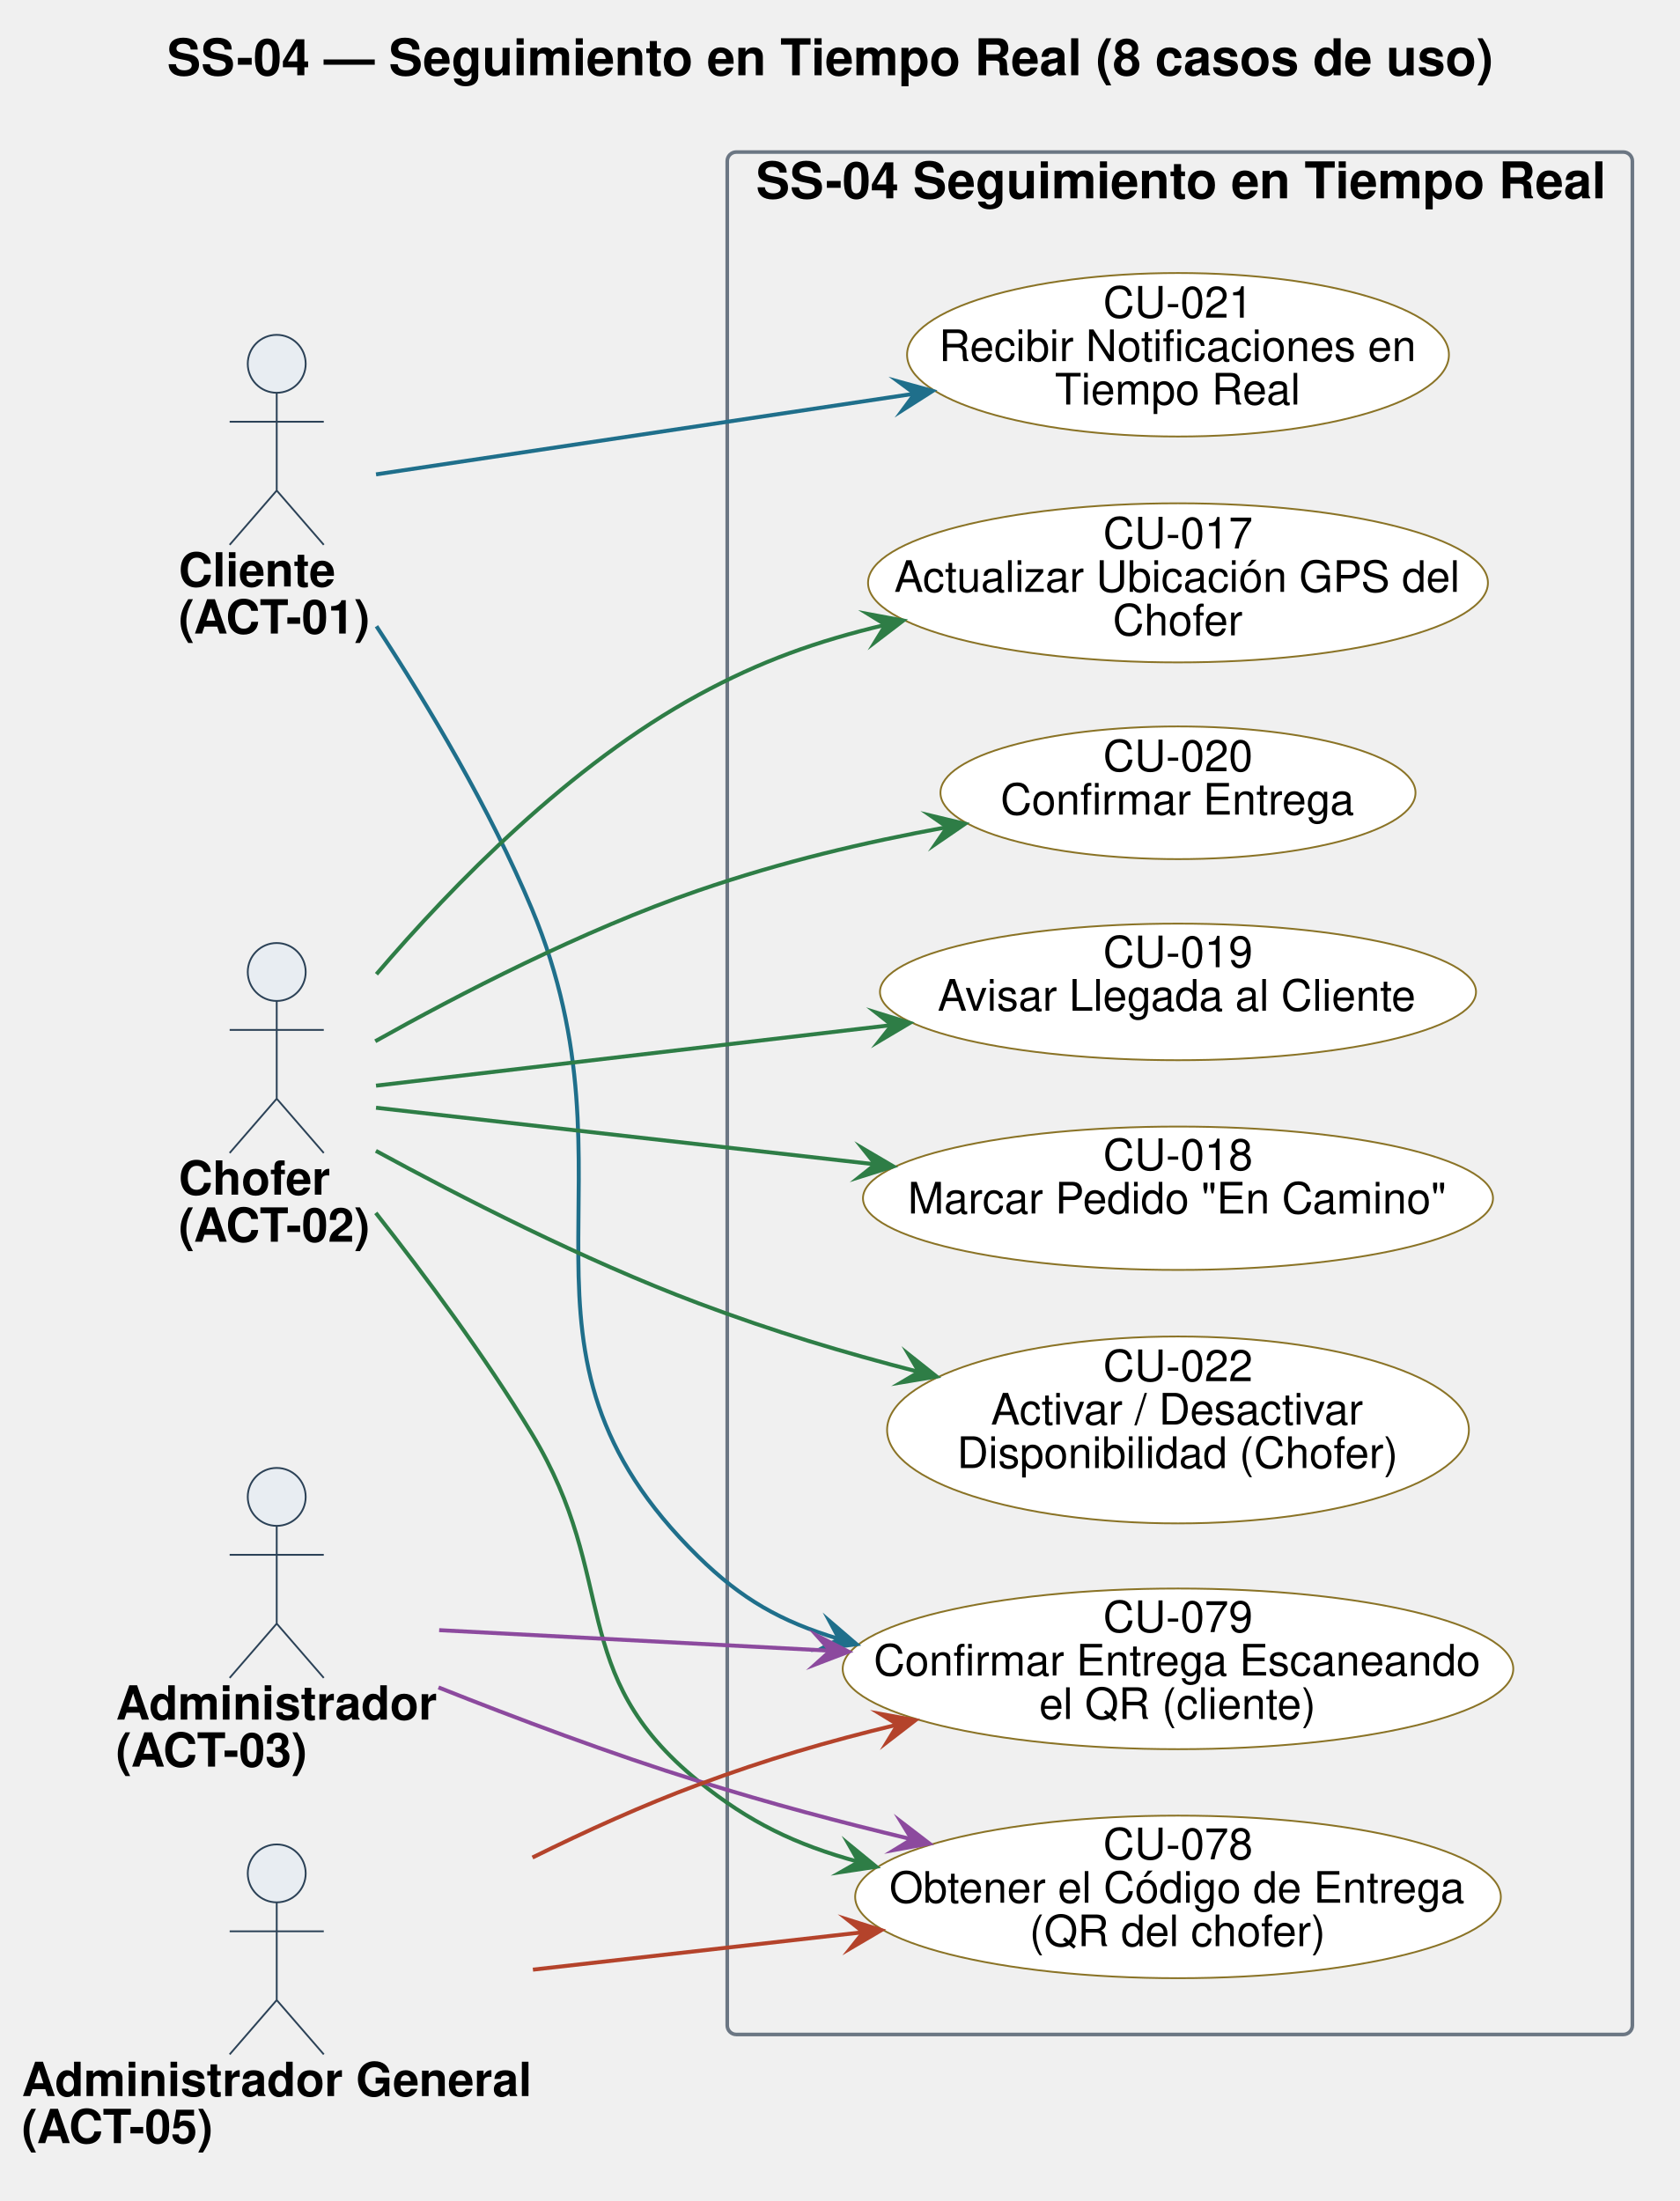
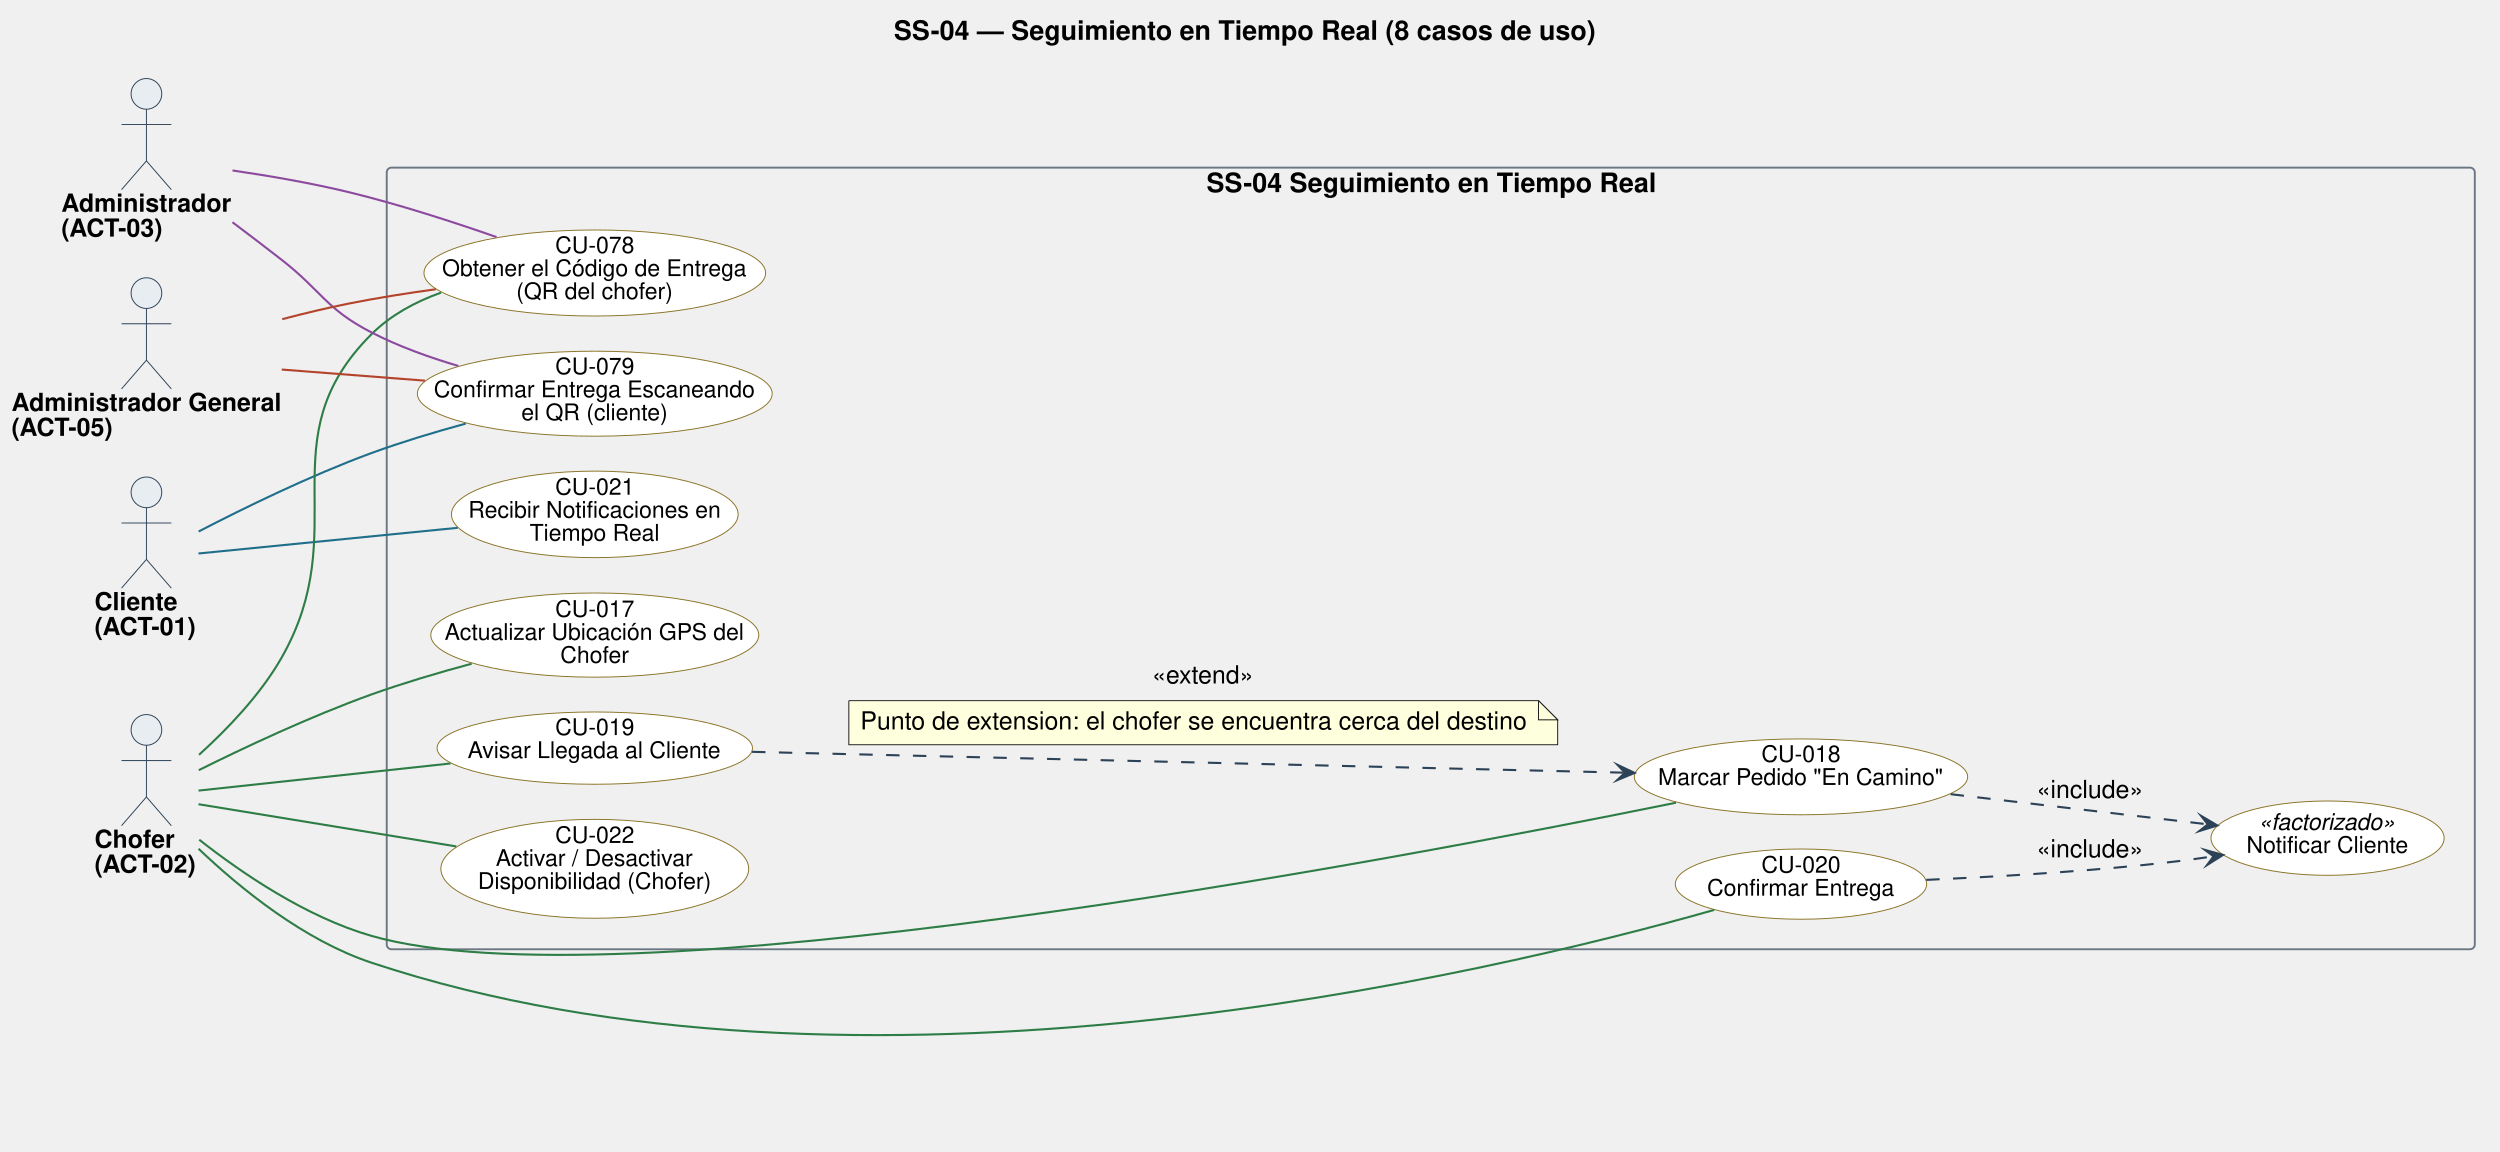
- <svg xmlns="http://www.w3.org/2000/svg" version="1.1" data-diagram-type="DESCRIPTION" style="width:725px;height:950px;background:#FFFFFF;" width="725px" height="950px" viewBox="0 0 725 950" zoomAndPan="magnify" preserveAspectRatio="none" contentStyleType="text/css">
+ <svg xmlns="http://www.w3.org/2000/svg" version="1.1" data-diagram-type="DESCRIPTION" style="width:2039px;height:939px;background:#FFFFFF;" width="2039.063px" height="939.063px" viewBox="0 0 2039 939" zoomAndPan="magnify" preserveAspectRatio="none" contentStyleType="text/css">
  <defs />
  <g font-family="sans-serif" lengthAdjust="spacing">
    <g class="title" data-source-line="1">
-       <text x="72.049" y="32.469" fill="#000" font-size="21.875" textLength="571.324" font-weight="700" font-family="Helvetica">SS-04 — Seguimiento en Tiempo Real (8 casos de uso)</text>
+       <text x="729.033" y="32.469" fill="#000" font-size="21.875" textLength="571.324" font-weight="700" font-family="Helvetica">SS-04 — Seguimiento en Tiempo Real (8 casos de uso)</text>
    </g>
-     <g class="cluster" data-qualified-name="SS-04 Seguimiento en Tiempo Real" id="ent0005" data-source-line="39">
-       <rect x="313.859" y="65.625" width="390.625" height="812.5" fill="none" style="stroke:#6B7683;stroke-width:1.563;" rx="3.906" ry="3.906" />
-       <text x="326.23" y="85.594" fill="#000" font-size="21.875" textLength="365.883" font-weight="700" font-family="Helvetica">SS-04 Seguimiento en Tiempo Real</text>
+     <g class="cluster" data-qualified-name="SS-04 Seguimiento en Tiempo Real" id="ent0005" data-source-line="41">
+       <rect x="315.422" y="136.719" width="1703.031" height="637.5" fill="none" style="stroke:#6B7683;stroke-width:1.563;" rx="3.906" ry="3.906" />
+       <text x="983.996" y="156.688" fill="#000" font-size="21.875" textLength="365.883" font-weight="700" font-family="Helvetica">SS-04 Seguimiento en Tiempo Real</text>
    </g>
-     <g class="entity" data-qualified-name="SS-04 Seguimiento en Tiempo Real.U017" id="ent0006" data-source-line="40">
-       <ellipse cx="508.388" cy="251.568" rx="133.763" ry="34.334" fill="#FFF" style="stroke:#8A7326;stroke-width:0.781;" />
-       <text x="476.084" y="236.724" fill="#000" font-size="18.75" textLength="64.609" font-family="Helvetica">CU-017</text>
-       <text x="385.936" y="255.474" fill="#000" font-size="18.75" textLength="244.904" font-family="Helvetica">Actualizar Ubicación GPS del</text>
-       <text x="480.249" y="274.224" fill="#000" font-size="18.75" textLength="56.277" font-family="Helvetica">Chofer</text>
+     <g class="entity" data-qualified-name="SS-04 Seguimiento en Tiempo Real.U017" id="ent0006" data-source-line="42">
+       <ellipse cx="485.107" cy="517.974" rx="133.763" ry="34.334" fill="#FFF" style="stroke:#8A7326;stroke-width:0.781;" />
+       <text x="452.802" y="503.131" fill="#000" font-size="18.75" textLength="64.609" font-family="Helvetica">CU-017</text>
+       <text x="362.655" y="521.881" fill="#000" font-size="18.75" textLength="244.904" font-family="Helvetica">Actualizar Ubicación GPS del</text>
+       <text x="456.968" y="540.631" fill="#000" font-size="18.75" textLength="56.277" font-family="Helvetica">Chofer</text>
    </g>
-     <g class="entity" data-qualified-name="SS-04 Seguimiento en Tiempo Real.U018" id="ent0007" data-source-line="41">
-       <ellipse cx="508.385" cy="517.19" rx="135.948" ry="30.94" fill="#FFF" style="stroke:#8A7326;stroke-width:0.781;" />
-       <text x="476.081" y="505.026" fill="#000" font-size="18.75" textLength="64.609" font-family="Helvetica">CU-018</text>
-       <text x="391.784" y="523.776" fill="#000" font-size="18.75" textLength="233.203" font-family="Helvetica">Marcar Pedido "En Camino"</text>
+     <g class="entity" data-qualified-name="SS-04 Seguimiento en Tiempo Real.U018" id="ent0007" data-source-line="43">
+       <ellipse cx="1468.885" cy="633.596" rx="135.948" ry="30.94" fill="#FFF" style="stroke:#8A7326;stroke-width:0.781;" />
+       <text x="1436.581" y="621.432" fill="#000" font-size="18.75" textLength="64.609" font-family="Helvetica">CU-018</text>
+       <text x="1352.284" y="640.182" fill="#000" font-size="18.75" textLength="233.203" font-family="Helvetica">Marcar Pedido "En Camino"</text>
    </g>
-     <g class="entity" data-qualified-name="SS-04 Seguimiento en Tiempo Real.U019" id="ent0008" data-source-line="42">
-       <ellipse cx="508.385" cy="428.13" rx="128.619" ry="29.474" fill="#FFF" style="stroke:#8A7326;stroke-width:0.781;" />
-       <text x="476.08" y="417.482" fill="#000" font-size="18.75" textLength="64.609" font-family="Helvetica">CU-019</text>
-       <text x="404.678" y="436.232" fill="#000" font-size="18.75" textLength="207.413" font-family="Helvetica">Avisar Llegada al Cliente</text>
+     <g class="entity" data-qualified-name="SS-04 Seguimiento en Tiempo Real.U019" id="ent0008" data-source-line="44">
+       <ellipse cx="485.103" cy="610.161" rx="128.619" ry="29.474" fill="#FFF" style="stroke:#8A7326;stroke-width:0.781;" />
+       <text x="452.799" y="599.513" fill="#000" font-size="18.75" textLength="64.609" font-family="Helvetica">CU-019</text>
+       <text x="381.397" y="618.263" fill="#000" font-size="18.75" textLength="207.413" font-family="Helvetica">Avisar Llegada al Cliente</text>
    </g>
-     <g class="entity" data-qualified-name="SS-04 Seguimiento en Tiempo Real.U020" id="ent0009" data-source-line="43">
-       <ellipse cx="508.385" cy="342.181" rx="102.51" ry="28.635" fill="#FFF" style="stroke:#8A7326;stroke-width:0.781;" />
-       <text x="476.081" y="332.859" fill="#000" font-size="18.75" textLength="64.609" font-family="Helvetica">CU-020</text>
-       <text x="431.792" y="351.609" fill="#000" font-size="18.75" textLength="153.186" font-family="Helvetica">Confirmar Entrega</text>
+     <g class="entity" data-qualified-name="SS-04 Seguimiento en Tiempo Real.U020" id="ent0009" data-source-line="45">
+       <ellipse cx="1468.885" cy="721.088" rx="102.51" ry="28.635" fill="#FFF" style="stroke:#8A7326;stroke-width:0.781;" />
+       <text x="1436.581" y="711.765" fill="#000" font-size="18.75" textLength="64.609" font-family="Helvetica">CU-020</text>
+       <text x="1392.292" y="730.515" fill="#000" font-size="18.75" textLength="153.186" font-family="Helvetica">Confirmar Entrega</text>
    </g>
-     <g class="entity" data-qualified-name="SS-04 Seguimiento en Tiempo Real.U021" id="ent0010" data-source-line="44">
-       <ellipse cx="508.392" cy="153.127" rx="116.923" ry="35.284" fill="#FFF" style="stroke:#8A7326;stroke-width:0.781;" />
-       <text x="476.088" y="137.107" fill="#000" font-size="18.75" textLength="64.609" font-family="Helvetica">CU-021</text>
-       <text x="405.221" y="155.857" fill="#000" font-size="18.75" textLength="206.342" font-family="Helvetica">Recibir Notificaciones en</text>
-       <text x="455.246" y="174.607" fill="#000" font-size="18.75" textLength="106.293" font-family="Helvetica">Tiempo Real</text>
+     <g class="entity" data-qualified-name="SS-04 Seguimiento en Tiempo Real.U021" id="ent0010" data-source-line="46">
+       <ellipse cx="485.111" cy="419.534" rx="116.923" ry="35.284" fill="#FFF" style="stroke:#8A7326;stroke-width:0.781;" />
+       <text x="452.806" y="403.513" fill="#000" font-size="18.75" textLength="64.609" font-family="Helvetica">CU-021</text>
+       <text x="381.94" y="422.263" fill="#000" font-size="18.75" textLength="206.342" font-family="Helvetica">Recibir Notificaciones en</text>
+       <text x="431.964" y="441.013" fill="#000" font-size="18.75" textLength="106.293" font-family="Helvetica">Tiempo Real</text>
    </g>
-     <g class="entity" data-qualified-name="SS-04 Seguimiento en Tiempo Real.U022" id="ent0011" data-source-line="45">
-       <ellipse cx="508.389" cy="617.193" rx="125.545" ry="40.334" fill="#FFF" style="stroke:#8A7326;stroke-width:0.781;" />
-       <text x="476.084" y="596.125" fill="#000" font-size="18.75" textLength="64.609" font-family="Helvetica">CU-022</text>
-       <text x="427.639" y="614.875" fill="#000" font-size="18.75" textLength="161.499" font-family="Helvetica">Activar / Desactivar</text>
-       <text x="413.032" y="633.625" fill="#000" font-size="18.75" textLength="190.714" font-family="Helvetica">Disponibilidad (Chofer)</text>
+     <g class="entity" data-qualified-name="SS-04 Seguimiento en Tiempo Real.U022" id="ent0011" data-source-line="47">
+       <ellipse cx="485.107" cy="708.599" rx="125.545" ry="40.334" fill="#FFF" style="stroke:#8A7326;stroke-width:0.781;" />
+       <text x="452.803" y="687.531" fill="#000" font-size="18.75" textLength="64.609" font-family="Helvetica">CU-022</text>
+       <text x="404.358" y="706.281" fill="#000" font-size="18.75" textLength="161.499" font-family="Helvetica">Activar / Desactivar</text>
+       <text x="389.751" y="725.031" fill="#000" font-size="18.75" textLength="190.714" font-family="Helvetica">Disponibilidad (Chofer)</text>
    </g>
-     <g class="entity" data-qualified-name="SS-04 Seguimiento en Tiempo Real.U078" id="ent0012" data-source-line="46">
-       <ellipse cx="508.392" cy="818.745" rx="139.33" ry="35.089" fill="#FFF" style="stroke:#8A7326;stroke-width:0.781;" />
-       <text x="476.088" y="802.513" fill="#000" font-size="18.75" textLength="64.609" font-family="Helvetica">CU-078</text>
-       <text x="383.83" y="821.263" fill="#000" font-size="18.75" textLength="249.124" font-family="Helvetica">Obtener el Código de Entrega</text>
-       <text x="444.31" y="840.013" fill="#000" font-size="18.75" textLength="128.165" font-family="Helvetica">(QR del chofer)</text>
+     <g class="entity" data-qualified-name="SS-04 Seguimiento en Tiempo Real.U078" id="ent0012" data-source-line="48">
+       <ellipse cx="485.111" cy="222.651" rx="139.33" ry="35.089" fill="#FFF" style="stroke:#8A7326;stroke-width:0.781;" />
+       <text x="452.807" y="206.419" fill="#000" font-size="18.75" textLength="64.609" font-family="Helvetica">CU-078</text>
+       <text x="360.549" y="225.169" fill="#000" font-size="18.75" textLength="249.124" font-family="Helvetica">Obtener el Código de Entrega</text>
+       <text x="421.029" y="243.919" fill="#000" font-size="18.75" textLength="128.165" font-family="Helvetica">(QR del chofer)</text>
    </g>
-     <g class="entity" data-qualified-name="SS-04 Seguimiento en Tiempo Real.U079" id="ent0013" data-source-line="47">
-       <ellipse cx="508.386" cy="720.314" rx="144.699" ry="34.673" fill="#FFF" style="stroke:#8A7326;stroke-width:0.781;" />
-       <text x="476.082" y="704.447" fill="#000" font-size="18.75" textLength="64.609" font-family="Helvetica">CU-079</text>
-       <text x="377.063" y="723.197" fill="#000" font-size="18.75" textLength="262.646" font-family="Helvetica">Confirmar Entrega Escaneando</text>
-       <text x="448.474" y="741.947" fill="#000" font-size="18.75" textLength="119.824" font-family="Helvetica">el QR (cliente)</text>
+     <g class="entity" data-qualified-name="SS-04 Seguimiento en Tiempo Real.U079" id="ent0013" data-source-line="49">
+       <ellipse cx="485.105" cy="321.095" rx="144.699" ry="34.673" fill="#FFF" style="stroke:#8A7326;stroke-width:0.781;" />
+       <text x="452.801" y="305.228" fill="#000" font-size="18.75" textLength="64.609" font-family="Helvetica">CU-079</text>
+       <text x="353.782" y="323.978" fill="#000" font-size="18.75" textLength="262.646" font-family="Helvetica">Confirmar Entrega Escaneando</text>
+       <text x="425.193" y="342.728" fill="#000" font-size="18.75" textLength="119.824" font-family="Helvetica">el QR (cliente)</text>
    </g>
-     <g class="entity" data-qualified-name="A01" id="ent0001" data-source-line="34">
-       <ellipse cx="119.425" cy="157.031" rx="12.5" ry="12.5" fill="#E8EDF2" style="stroke:#2C4257;stroke-width:0.781;" />
-       <path d="M119.425,169.531 L119.425,211.719 M99.113,182.031 L139.738,182.031 M119.425,211.719 L99.113,235.156 M119.425,211.719 L139.738,235.156" style="stroke:#2C4257;stroke-width:0.781;" fill="none" />
-       <text x="77.109" y="253.141" fill="#000" font-size="20.313" textLength="67.722" font-weight="700" font-family="Helvetica">Cliente</text>
-       <text x="77.109" y="273.454" fill="#000" font-size="20.313" textLength="84.632" font-weight="700" font-family="Helvetica">(ACT-01)</text>
+     <g class="entity" data-qualified-name="SS-04 Seguimiento en Tiempo Real.F_AVISO" id="ent0014" data-source-line="50">
+       <ellipse cx="1898.356" cy="683.601" rx="95.09" ry="30.304" fill="#FFF" style="stroke:#8A7326;stroke-width:0.781;" />
+       <text x="1842.069" y="676.837" fill="#000" font-size="18.75" textLength="112.573" font-style="italic" font-family="Helvetica">«factorizado»</text>
+       <text x="1832.186" y="695.587" fill="#000" font-size="18.75" textLength="132.339" font-family="Helvetica">Notificar Cliente</text>
    </g>
-     <g class="entity" data-qualified-name="A02" id="ent0002" data-source-line="35">
-       <ellipse cx="119.425" cy="419.531" rx="12.5" ry="12.5" fill="#E8EDF2" style="stroke:#2C4257;stroke-width:0.781;" />
-       <path d="M119.425,432.031 L119.425,474.219 M99.113,444.531 L139.738,444.531 M119.425,474.219 L99.113,497.656 M119.425,474.219 L139.738,497.656" style="stroke:#2C4257;stroke-width:0.781;" fill="none" />
-       <text x="77.109" y="515.641" fill="#000" font-size="20.313" textLength="65.45" font-weight="700" font-family="Helvetica">Chofer</text>
-       <text x="77.109" y="535.954" fill="#000" font-size="20.313" textLength="84.632" font-weight="700" font-family="Helvetica">(ACT-02)</text>
+     <g class="entity" data-qualified-name="A01" id="ent0001" data-source-line="36">
+       <ellipse cx="119.425" cy="401.563" rx="12.5" ry="12.5" fill="#E8EDF2" style="stroke:#2C4257;stroke-width:0.781;" />
+       <path d="M119.425,414.063 L119.425,456.25 M99.113,426.563 L139.738,426.563 M119.425,456.25 L99.113,479.688 M119.425,456.25 L139.738,479.688" style="stroke:#2C4257;stroke-width:0.781;" fill="none" />
+       <text x="77.109" y="497.672" fill="#000" font-size="20.313" textLength="67.722" font-weight="700" font-family="Helvetica">Cliente</text>
+       <text x="77.109" y="517.985" fill="#000" font-size="20.313" textLength="84.632" font-weight="700" font-family="Helvetica">(ACT-01)</text>
    </g>
-     <g class="entity" data-qualified-name="A03" id="ent0003" data-source-line="36">
-       <ellipse cx="119.423" cy="646.094" rx="12.5" ry="12.5" fill="#E8EDF2" style="stroke:#2C4257;stroke-width:0.781;" />
-       <path d="M119.423,658.594 L119.423,700.781 M99.111,671.094 L139.736,671.094 M119.423,700.781 L99.111,724.219 M119.423,700.781 L139.736,724.219" style="stroke:#2C4257;stroke-width:0.781;" fill="none" />
-       <text x="50.016" y="742.204" fill="#000" font-size="20.313" textLength="138.815" font-weight="700" font-family="Helvetica">Administrador</text>
-       <text x="50.016" y="762.516" fill="#000" font-size="20.313" textLength="84.632" font-weight="700" font-family="Helvetica">(ACT-03)</text>
+     <g class="entity" data-qualified-name="A02" id="ent0002" data-source-line="37">
+       <ellipse cx="119.425" cy="595.313" rx="12.5" ry="12.5" fill="#E8EDF2" style="stroke:#2C4257;stroke-width:0.781;" />
+       <path d="M119.425,607.813 L119.425,650 M99.113,620.313 L139.738,620.313 M119.425,650 L99.113,673.438 M119.425,650 L139.738,673.438" style="stroke:#2C4257;stroke-width:0.781;" fill="none" />
+       <text x="77.109" y="691.422" fill="#000" font-size="20.313" textLength="65.45" font-weight="700" font-family="Helvetica">Chofer</text>
+       <text x="77.109" y="711.735" fill="#000" font-size="20.313" textLength="84.632" font-weight="700" font-family="Helvetica">(ACT-02)</text>
    </g>
-     <g class="entity" data-qualified-name="A05" id="ent0004" data-source-line="37">
-       <ellipse cx="119.427" cy="808.594" rx="12.5" ry="12.5" fill="#E8EDF2" style="stroke:#2C4257;stroke-width:0.781;" />
-       <path d="M119.427,821.094 L119.427,863.281 M99.115,833.594 L139.74,833.594 M119.427,863.281 L99.115,886.719 M119.427,863.281 L139.74,886.719" style="stroke:#2C4257;stroke-width:0.781;" fill="none" />
-       <text x="9.375" y="904.704" fill="#000" font-size="20.313" textLength="220.105" font-weight="700" font-family="Helvetica">Administrador General</text>
-       <text x="9.375" y="925.016" fill="#000" font-size="20.313" textLength="84.632" font-weight="700" font-family="Helvetica">(ACT-05)</text>
+     <g class="entity" data-qualified-name="A03" id="ent0003" data-source-line="38">
+       <ellipse cx="119.423" cy="76.563" rx="12.5" ry="12.5" fill="#E8EDF2" style="stroke:#2C4257;stroke-width:0.781;" />
+       <path d="M119.423,89.063 L119.423,131.25 M99.111,101.563 L139.736,101.563 M119.423,131.25 L99.111,154.688 M119.423,131.25 L139.736,154.688" style="stroke:#2C4257;stroke-width:0.781;" fill="none" />
+       <text x="50.016" y="172.672" fill="#000" font-size="20.313" textLength="138.815" font-weight="700" font-family="Helvetica">Administrador</text>
+       <text x="50.016" y="192.985" fill="#000" font-size="20.313" textLength="84.632" font-weight="700" font-family="Helvetica">(ACT-03)</text>
    </g>
-     <g class="link" data-entity-1="ent0001" data-entity-2="ent0010" id="lnk14" data-source-line="50" data-link-type="dependency">
-       <path d="M162.281,204.75 C219.141,196.234 315.758,181.752 394.774,169.908" style="stroke:#1F6F8B;stroke-width:1.719;" fill="none" id="A01-to-U021" />
-       <polygon points="402.5,168.75,387.666,164.654,394.774,169.908,389.519,177.016,402.5,168.75" fill="#1F6F8B" style="stroke:#1F6F8B;stroke-width:1.719;stroke-linejoin:miter;stroke-miterlimit:10;" />
+     <g class="entity" data-qualified-name="A05" id="ent0004" data-source-line="39">
+       <ellipse cx="119.427" cy="239.063" rx="12.5" ry="12.5" fill="#E8EDF2" style="stroke:#2C4257;stroke-width:0.781;" />
+       <path d="M119.427,251.563 L119.427,293.75 M99.115,264.063 L139.74,264.063 M119.427,293.75 L99.115,317.188 M119.427,293.75 L139.74,317.188" style="stroke:#2C4257;stroke-width:0.781;" fill="none" />
+       <text x="9.375" y="335.172" fill="#000" font-size="20.313" textLength="220.105" font-weight="700" font-family="Helvetica">Administrador General</text>
+       <text x="9.375" y="355.485" fill="#000" font-size="20.313" textLength="84.632" font-weight="700" font-family="Helvetica">(ACT-05)</text>
    </g>
-     <g class="link" data-entity-1="ent0001" data-entity-2="ent0013" id="lnk15" data-source-line="51" data-link-type="dependency">
-       <path d="M162.469,270.297 C184.906,304.625 211.609,349.375 229.484,392.188 C278.922,510.625 209.703,582.031 301.359,671.875 C320.063,690.219 336.877,699.846 362.158,707.44" style="stroke:#1F6F8B;stroke-width:1.719;" fill="none" id="A01-to-U079" />
-       <polygon points="369.641,709.688,357.971,699.656,362.158,707.44,354.375,711.628,369.641,709.688" fill="#1F6F8B" style="stroke:#1F6F8B;stroke-width:1.719;stroke-linejoin:miter;stroke-miterlimit:10;" />
+     <g class="link" data-entity-1="ent0001" data-entity-2="ent0010" id="lnk15" data-source-line="53" data-link-type="association">
+       <path d="M161.875,451.422 C212.797,446.375 301.828,437.547 373.328,430.469" style="stroke:#1F6F8B;stroke-width:1.719;" fill="none" id="A01-U021" />
    </g>
-     <g class="link" data-entity-1="ent0002" data-entity-2="ent0006" id="lnk16" data-source-line="52" data-link-type="dependency">
-       <path d="M162.453,420.484 C195.859,381.406 246.219,330.016 301.359,300 C328.391,285.281 352.213,276.813 382.213,269.656" style="stroke:#2E7D46;stroke-width:1.719;" fill="none" id="A02-to-U017" />
-       <polygon points="389.813,267.844,374.684,265.027,382.213,269.656,377.584,277.186,389.813,267.844" fill="#2E7D46" style="stroke:#2E7D46;stroke-width:1.719;stroke-linejoin:miter;stroke-miterlimit:10;" />
+     <g class="link" data-entity-1="ent0001" data-entity-2="ent0013" id="lnk16" data-source-line="54" data-link-type="association">
+       <path d="M161.984,433.5 C198.281,414.687 253.078,387.828 302.922,369.531 C327.453,360.531 354.422,352.406 379.859,345.484" style="stroke:#1F6F8B;stroke-width:1.719;" fill="none" id="A01-U079" />
    </g>
-     <g class="link" data-entity-1="ent0002" data-entity-2="ent0007" id="lnk17" data-source-line="53" data-link-type="dependency">
-       <path d="M162.281,478.125 C215.156,484.109 301.331,493.885 377.769,502.557" style="stroke:#2E7D46;stroke-width:1.719;" fill="none" id="A02-to-U018" />
-       <polygon points="385.531,503.438,372.263,495.642,377.769,502.557,370.854,508.062,385.531,503.438" fill="#2E7D46" style="stroke:#2E7D46;stroke-width:1.719;stroke-linejoin:miter;stroke-miterlimit:10;" />
+     <g class="link" data-entity-1="ent0002" data-entity-2="ent0006" id="lnk17" data-source-line="55" data-link-type="association">
+       <path d="M162.094,628.156 C198.438,610.078 253.266,584.234 302.922,566.406 C329.047,557.031 357.875,548.516 384.672,541.328" style="stroke:#2E7D46;stroke-width:1.719;" fill="none" id="A02-U017" />
    </g>
-     <g class="link" data-entity-1="ent0002" data-entity-2="ent0008" id="lnk18" data-source-line="54" data-link-type="dependency">
-       <path d="M162.281,468.594 C216.813,462.188 307.241,451.568 384.897,442.443" style="stroke:#2E7D46;stroke-width:1.719;" fill="none" id="A02-to-U019" />
-       <polygon points="392.656,441.531,377.96,436.965,384.897,442.443,379.419,449.38,392.656,441.531" fill="#2E7D46" style="stroke:#2E7D46;stroke-width:1.719;stroke-linejoin:miter;stroke-miterlimit:10;" />
+     <g class="link" data-entity-1="ent0002" data-entity-2="ent0007" id="lnk18" data-source-line="56" data-link-type="association">
+       <path d="M162.5,684.859 C197.375,712.297 249.891,748.047 302.922,763.281 C502.187,820.594 1122.563,704.375 1366.938,654.672" style="stroke:#2E7D46;stroke-width:1.719;" fill="none" id="A02-U018" />
    </g>
-     <g class="link" data-entity-1="ent0002" data-entity-2="ent0009" id="lnk19" data-source-line="55" data-link-type="dependency">
-       <path d="M161.953,449.422 C197.688,429.406 251.484,401.5 301.359,384.375 C338.203,371.734 372.473,363.699 408.802,356.996" style="stroke:#2E7D46;stroke-width:1.719;" fill="none" id="A02-to-U020" />
-       <polygon points="416.484,355.578,401.521,351.984,408.802,356.996,403.789,364.276,416.484,355.578" fill="#2E7D46" style="stroke:#2E7D46;stroke-width:1.719;stroke-linejoin:miter;stroke-miterlimit:10;" />
+     <g class="link" data-entity-1="ent0002" data-entity-2="ent0008" id="lnk19" data-source-line="57" data-link-type="association">
+       <path d="M161.875,644.812 C211.422,639.484 297,630.266 367.438,622.672" style="stroke:#2E7D46;stroke-width:1.719;" fill="none" id="A02-U019" />
    </g>
-     <g class="link" data-entity-1="ent0002" data-entity-2="ent0011" id="lnk20" data-source-line="56" data-link-type="dependency">
-       <path d="M162.219,496.734 C198.109,516.297 251.984,543.953 301.359,562.5 C334.188,574.828 363.374,583.592 396.624,592.186" style="stroke:#2E7D46;stroke-width:1.719;" fill="none" id="A02-to-U022" />
-       <polygon points="404.188,594.141,392.136,584.571,396.624,592.186,389.008,596.673,404.188,594.141" fill="#2E7D46" style="stroke:#2E7D46;stroke-width:1.719;stroke-linejoin:miter;stroke-miterlimit:10;" />
+     <g class="link" data-entity-1="ent0002" data-entity-2="ent0009" id="lnk20" data-source-line="58" data-link-type="association">
+       <path d="M161.938,692.234 C196.094,724.781 247.922,766.891 302.922,785.156 C699.656,917.016 1213.984,794.469 1398.063,742.141" style="stroke:#2E7D46;stroke-width:1.719;" fill="none" id="A02-U020" />
    </g>
-     <g class="link" data-entity-1="ent0002" data-entity-2="ent0012" id="lnk21" data-source-line="57" data-link-type="dependency">
-       <path d="M162.188,523.516 C183.609,550.781 209.438,585.609 229.484,618.75 C267.75,682 243.938,722.188 301.359,768.75 C323.313,786.547 343.123,796.103 370.607,803.65" style="stroke:#2E7D46;stroke-width:1.719;" fill="none" id="A02-to-U078" />
-       <polygon points="378.141,805.719,366.235,795.968,370.607,803.65,362.925,808.022,378.141,805.719" fill="#2E7D46" style="stroke:#2E7D46;stroke-width:1.719;stroke-linejoin:miter;stroke-miterlimit:10;" />
+     <g class="link" data-entity-1="ent0002" data-entity-2="ent0011" id="lnk21" data-source-line="59" data-link-type="association">
+       <path d="M161.875,655.922 C212.531,664.219 300.859,678.688 372.156,690.359" style="stroke:#2E7D46;stroke-width:1.719;" fill="none" id="A02-U022" />
    </g>
-     <g class="link" data-entity-1="ent0003" data-entity-2="ent0012" id="lnk22" data-source-line="58" data-link-type="dependency">
-       <path d="M189.234,728.328 C222.672,741.625 263.75,757.063 301.359,768.75 C333.438,778.719 361.232,786.128 393.482,793.878" style="stroke:#8C4A9E;stroke-width:1.719;" fill="none" id="A03-to-U078" />
-       <polygon points="401.078,795.703,388.865,786.34,393.482,793.878,385.945,798.494,401.078,795.703" fill="#8C4A9E" style="stroke:#8C4A9E;stroke-width:1.719;stroke-linejoin:miter;stroke-miterlimit:10;" />
+     <g class="link" data-entity-1="ent0002" data-entity-2="ent0012" id="lnk22" data-source-line="60" data-link-type="association">
+       <path d="M162.313,615.594 C185.125,595 212.25,566.875 229.484,536.719 C289.922,430.969 216.734,358.75 302.922,272.656 C318.578,257.031 338.656,246.172 359.719,238.656" style="stroke:#2E7D46;stroke-width:1.719;" fill="none" id="A02-U078" />
    </g>
-     <g class="link" data-entity-1="ent0003" data-entity-2="ent0013" id="lnk23" data-source-line="59" data-link-type="dependency">
-       <path d="M189.531,703.609 C238.469,706.188 298.214,709.323 358.417,712.495" style="stroke:#8C4A9E;stroke-width:1.719;" fill="none" id="A03-to-U079" />
-       <polygon points="366.219,712.906,352.505,705.925,358.417,712.495,351.847,718.408,366.219,712.906" fill="#8C4A9E" style="stroke:#8C4A9E;stroke-width:1.719;stroke-linejoin:miter;stroke-miterlimit:10;" />
+     <g class="link" data-entity-1="ent0003" data-entity-2="ent0012" id="lnk23" data-source-line="61" data-link-type="association">
+       <path d="M189.609,139.031 C219.375,143.375 254.5,149.391 285.734,157.031 C325.625,166.797 369.031,180.812 404.984,193.375" style="stroke:#8C4A9E;stroke-width:1.719;" fill="none" id="A03-U078" />
    </g>
-     <g class="link" data-entity-1="ent0004" data-entity-2="ent0012" id="lnk24" data-source-line="60" data-link-type="dependency">
-       <path d="M230,850.141 C276.797,844.828 324.018,839.473 372.596,833.973" style="stroke:#B4432B;stroke-width:1.719;" fill="none" id="A05-to-U078" />
-       <polygon points="380.359,833.094,365.683,828.465,372.596,833.973,367.089,840.886,380.359,833.094" fill="#B4432B" style="stroke:#B4432B;stroke-width:1.719;stroke-linejoin:miter;stroke-miterlimit:10;" />
+     <g class="link" data-entity-1="ent0003" data-entity-2="ent0013" id="lnk24" data-source-line="62" data-link-type="association">
+       <path d="M189.578,181.234 C202.875,191.25 216.672,201.75 229.484,211.719 C262.609,237.5 265.594,251.906 302.922,271.094 C324.906,282.406 349.766,291.406 373.844,298.484" style="stroke:#8C4A9E;stroke-width:1.719;" fill="none" id="A03-U079" />
    </g>
-     <g class="link" data-entity-1="ent0004" data-entity-2="ent0013" id="lnk25" data-source-line="61" data-link-type="dependency">
-       <path d="M229.797,801.75 C252.969,790.281 277.625,779.125 301.359,770.313 C331.125,759.25 356.642,751.81 387.439,744.341" style="stroke:#B4432B;stroke-width:1.719;" fill="none" id="A05-to-U079" />
-       <polygon points="395.031,742.5,379.892,739.74,387.439,744.341,382.838,751.888,395.031,742.5" fill="#B4432B" style="stroke:#B4432B;stroke-width:1.719;stroke-linejoin:miter;stroke-miterlimit:10;" />
+     <g class="link" data-entity-1="ent0004" data-entity-2="ent0012" id="lnk25" data-source-line="63" data-link-type="association">
+       <path d="M230.172,260.297 C248.109,255.609 266.578,251.188 284.172,247.656 C307.078,243.063 331.672,239.172 355.469,235.906" style="stroke:#B4432B;stroke-width:1.719;" fill="none" id="A05-U078" />
+     </g>
+     <g class="link" data-entity-1="ent0004" data-entity-2="ent0013" id="lnk26" data-source-line="64" data-link-type="association">
+       <path d="M229.766,301.406 C266.484,304.266 307.938,307.484 346.547,310.469" style="stroke:#B4432B;stroke-width:1.719;" fill="none" id="A05-U079" />
+     </g>
+     <g class="link" data-entity-1="ent0007" data-entity-2="ent0014" id="lnk27" data-source-line="67" data-link-type="dependency">
+       <path d="M1590.922,647.734 C1660.109,655.844 1737.725,664.951 1800.694,672.326" style="stroke:#2C4257;stroke-width:1.719;stroke-dasharray:10.938,10.938;" fill="none" id="U018-to-F_AVISO" />
+       <polygon points="1808.453,673.234,1795.213,665.391,1800.694,672.326,1793.759,677.806,1808.453,673.234" fill="#2C4257" style="stroke:#2C4257;stroke-width:1.719;stroke-linejoin:miter;stroke-miterlimit:10;" />
+       <text x="1661.078" y="650.86" fill="#000" font-size="20.313" textLength="86.963" font-family="Helvetica">«include»</text>
+     </g>
+     <g class="link" data-entity-1="ent0009" data-entity-2="ent0014" id="lnk28" data-source-line="68" data-link-type="dependency">
+       <path d="M1571.031,717.641 C1623.969,715.266 1689.891,711.438 1748.578,705.469 C1769.547,703.344 1784.348,701.507 1805.364,698.429" style="stroke:#2C4257;stroke-width:1.719;stroke-dasharray:10.938,10.938;" fill="none" id="U020-to-F_AVISO" />
+       <polygon points="1813.094,697.297,1798.274,693.151,1805.364,698.429,1800.085,705.519,1813.094,697.297" fill="#2C4257" style="stroke:#2C4257;stroke-width:1.719;stroke-linejoin:miter;stroke-miterlimit:10;" />
+       <text x="1661.078" y="699.235" fill="#000" font-size="20.313" textLength="86.963" font-family="Helvetica">«include»</text>
+     </g>
+     <g class="link" data-entity-1="ent0008" data-entity-2="ent0007" id="lnk29" data-source-line="71" data-link-type="dependency">
+       <path d="M613.375,613.187 C799,617.625 1135.533,625.673 1325.33,630.204" style="stroke:#2C4257;stroke-width:1.719;stroke-dasharray:10.938,10.938;" fill="none" id="U019-to-U018" />
+       <polygon points="1333.141,630.391,1319.231,623.807,1325.33,630.204,1318.933,636.303,1333.141,630.391" fill="#2C4257" style="stroke:#2C4257;stroke-width:1.719;stroke-linejoin:miter;stroke-miterlimit:10;" />
+       <text x="939.63" y="557.422" fill="#000" font-size="20.313" textLength="83.581" font-family="Helvetica">«extend»</text>
+       <path d="M692.313,571.469 L692.313,607.406 L1270.438,607.406 L1270.438,587.094 L1254.813,571.469 L692.313,571.469" style="stroke:#181818;stroke-width:0.781;" fill="#FEFFDD" />
+       <path d="M1254.813,571.469 L1254.813,587.094 L1270.438,587.094 L1254.813,571.469" style="stroke:#181818;stroke-width:0.781;" fill="#FEFFDD" />
+       <text x="701.688" y="594.922" fill="#000" font-size="20.313" textLength="545.403" font-family="Helvetica">Punto de extension: el chofer se encuentra cerca del destino</text>
    </g>
  </g>
</svg>
